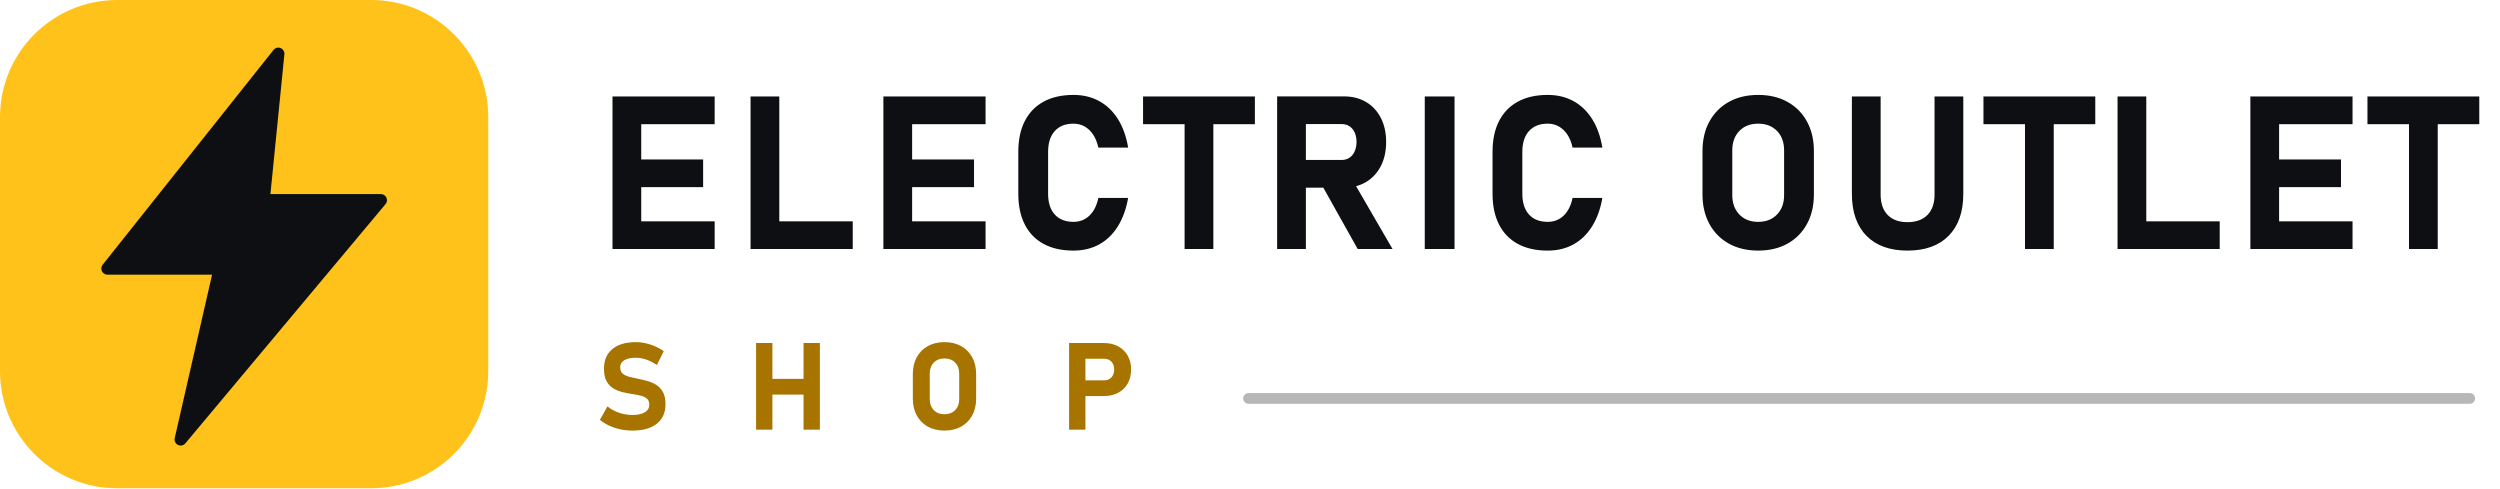
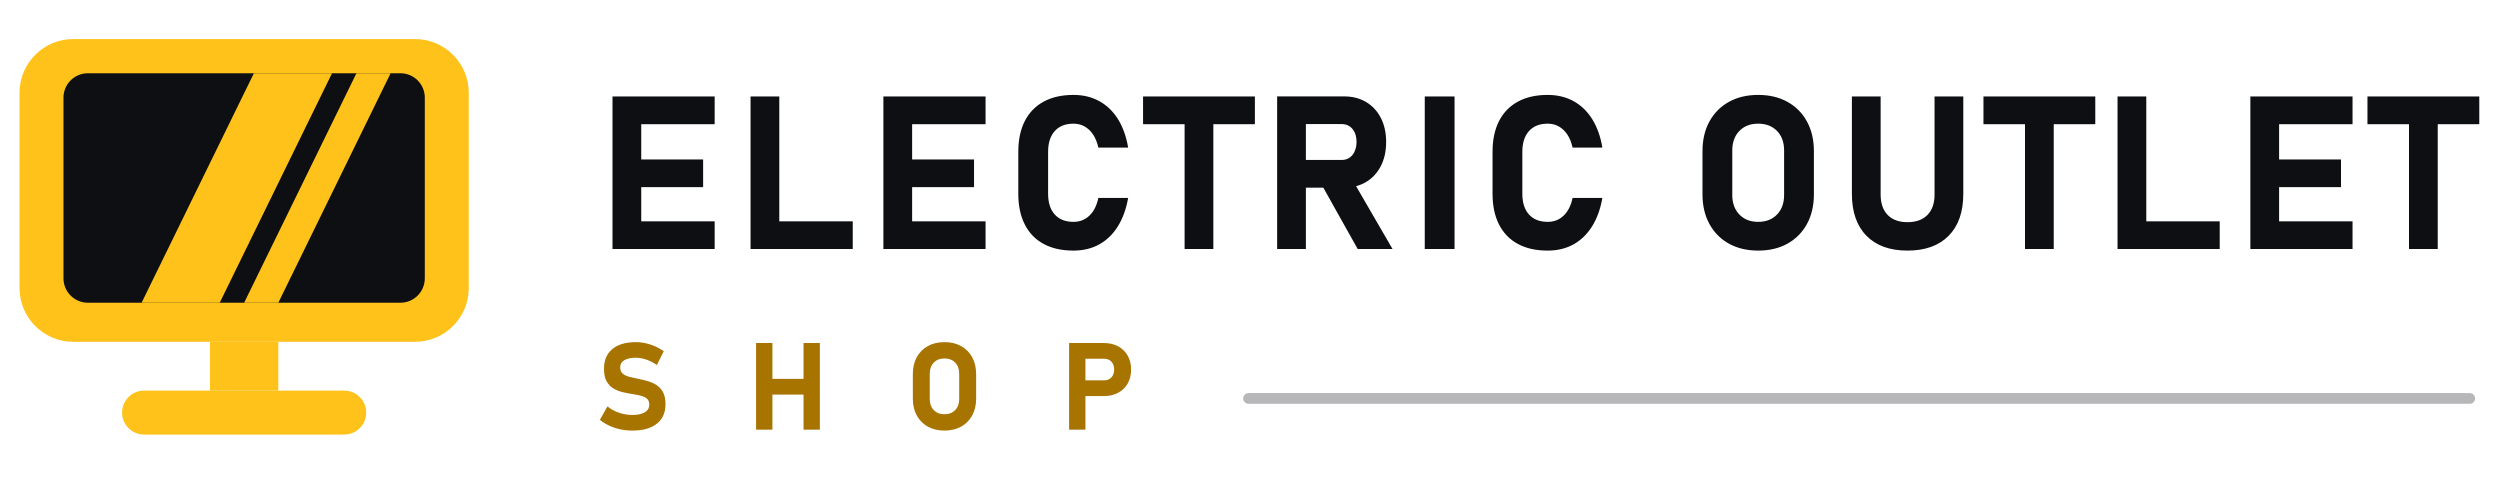
<svg xmlns="http://www.w3.org/2000/svg" viewBox="0 0 512 100" width="1024" height="200" role="img" aria-label="Electric Outlet Shop">
  <g transform="translate(0 0) scale(1.0)">
-     <rect width="100" height="100" rx="24" fill="#FFC21A" />
-     <path d="M57 11 L22 55 L45 55 L37 90 L78 41 L54 41 Z" fill="#0D0F13" stroke="#0D0F13" stroke-width="2.5" stroke-linejoin="round" />
+     <defs>
+       <clipPath id="sc">
+         <rect x="13" y="15" width="74" height="47" rx="5" />
+       </clipPath>
+     </defs>
+     <rect x="4" y="8" width="92" height="62" rx="11" fill="#FFC21A" />
+     <rect x="13" y="15" width="74" height="47" rx="5" fill="#0D0F13" />
+     <g clip-path="url(#sc)" fill="#FFC21A">
+       <path d="M52 15 H68 L45 62 H29 Z" />
+       <path d="M73 15 H80 L57 62 H50 Z" />
+     </g>
+     <rect x="43" y="70" width="14" height="10" fill="#FFC21A" />
+     <rect x="25" y="80" width="50" height="9" rx="4.5" fill="#FFC21A" />
  </g>
  <path d="M125.438 51.0V19.762H131.324V51.0ZM127.564 51.0V45.328H146.363V51.0ZM127.564 38.324V32.652H144.0V38.324ZM127.564 25.434V19.762H146.363V25.434Z M153.714 51.0V19.762H159.601V51.0ZM156.335 51.0V45.328H174.64V51.0Z M180.917 51.0V19.762H186.804V51.0ZM183.044 51.0V45.328H201.843V51.0ZM183.044 38.324V32.652H199.48V38.324ZM183.044 25.434V19.762H201.843V25.434Z M219.85 51.322Q216.262 51.322 213.738 49.958Q211.213 48.594 209.881 45.983Q208.549 43.373 208.549 39.678V31.105Q208.549 27.389 209.881 24.789Q211.213 22.189 213.738 20.814Q216.262 19.439 219.85 19.439Q222.815 19.439 225.125 20.707Q227.434 21.975 228.949 24.381Q230.463 26.787 231.044 30.225H224.942Q224.598 28.656 223.878 27.571Q223.159 26.486 222.138 25.906Q221.118 25.326 219.85 25.326Q217.379 25.326 216.015 26.841Q214.651 28.355 214.651 31.105V39.678Q214.651 42.428 216.015 43.932Q217.379 45.436 219.85 45.436Q221.784 45.436 223.116 44.157Q224.448 42.879 224.942 40.537H231.044Q230.442 43.953 228.927 46.37Q227.413 48.787 225.114 50.055Q222.815 51.322 219.85 51.322Z M242.606 51.0V22.318H248.492V51.0ZM234.098 25.434V19.762H257V25.434Z M263.9 38.432V32.76H274.771Q276.146 32.76 276.973 31.75Q277.8 30.74 277.822 29.086Q277.822 27.432 276.995 26.422Q276.168 25.412 274.771 25.412H263.9V19.74H275.244Q277.843 19.74 279.788 20.9Q281.732 22.061 282.806 24.166Q283.88 26.271 283.88 29.086Q283.88 31.9 282.796 34.006Q281.711 36.111 279.777 37.271Q277.843 38.432 275.244 38.432ZM261.558 51.0V19.74H267.445V51.0ZM278.058 51.0 270.474 37.465 276.769 36.477 285.191 51.0Z M297.892 19.762V51.0H291.79V19.762Z M316.973 51.322Q313.385 51.322 310.861 49.958Q308.337 48.594 307.005 45.983Q305.673 43.373 305.673 39.678V31.105Q305.673 27.389 307.005 24.789Q308.337 22.189 310.861 20.814Q313.385 19.439 316.973 19.439Q319.938 19.439 322.248 20.707Q324.557 21.975 326.072 24.381Q327.587 26.787 328.167 30.225H322.065Q321.721 28.656 321.002 27.571Q320.282 26.486 319.261 25.906Q318.241 25.326 316.973 25.326Q314.503 25.326 313.138 26.841Q311.774 28.355 311.774 31.105V39.678Q311.774 42.428 313.138 43.932Q314.503 45.436 316.973 45.436Q318.907 45.436 320.239 44.157Q321.571 42.879 322.065 40.537H328.167Q327.565 43.953 326.05 46.37Q324.536 48.787 322.237 50.055Q319.938 51.322 316.973 51.322Z M360.078 51.322Q356.64 51.322 354.072 49.894Q351.505 48.465 350.087 45.865Q348.67 43.266 348.67 39.807V30.955Q348.67 27.475 350.087 24.886Q351.505 22.297 354.072 20.868Q356.64 19.439 360.078 19.439Q363.516 19.439 366.083 20.868Q368.651 22.297 370.068 24.886Q371.486 27.475 371.486 30.955V39.807Q371.486 43.266 370.068 45.865Q368.651 48.465 366.083 49.894Q363.516 51.322 360.078 51.322ZM360.069 45.436Q362.484 45.436 363.934 43.932Q365.384 42.429 365.384 39.957V30.805Q365.384 28.316 363.935 26.821Q362.485 25.326 360.078 25.326Q357.672 25.326 356.221 26.821Q354.771 28.316 354.771 30.805V39.957Q354.771 42.429 356.221 43.932Q357.672 45.436 360.069 45.436Z M390.653 51.322Q385.228 51.322 382.247 48.282Q379.267 45.242 379.267 39.699V19.762H385.154V39.85Q385.154 42.535 386.591 44.018Q388.029 45.5 390.654 45.5Q393.296 45.5 394.746 44.018Q396.196 42.535 396.196 39.85V19.762H402.083V39.699Q402.083 45.242 399.092 48.282Q396.1 51.322 390.653 51.322Z M414.719 51.0V22.318H420.606V51.0ZM406.212 25.434V19.762H429.114V25.434Z M433.672 51.0V19.762H439.559V51.0ZM436.293 51.0V45.328H454.598V51.0Z M460.875 51.0V19.762H466.761V51.0ZM463.002 51.0V45.328H481.801V51.0ZM463.002 38.324V32.652H479.437V38.324ZM463.002 25.434V19.762H481.801V25.434Z M493.363 51.0V22.318H499.249V51.0ZM484.855 25.434V19.762H507.757V25.434Z" fill="#0D0F13" />
  <path d="M129.532 88.183Q128.262 88.183 127.048 87.927Q125.833 87.67 124.771 87.176Q123.709 86.682 122.854 85.986L124.405 83.227Q125.43 84.069 126.773 84.527Q128.116 84.985 129.532 84.985Q131.167 84.985 132.071 84.429Q132.974 83.874 132.974 82.861V82.849Q132.974 82.08 132.522 81.671Q132.071 81.262 131.332 81.066Q130.594 80.871 129.727 80.737Q128.689 80.578 127.627 80.34Q126.565 80.102 125.674 79.583Q124.783 79.064 124.24 78.1Q123.697 77.136 123.697 75.524V75.512Q123.697 72.912 125.406 71.49Q127.115 70.068 130.24 70.068Q131.68 70.068 133.169 70.55Q134.659 71.032 135.94 71.923L134.524 74.755Q133.499 74.035 132.382 73.651Q131.265 73.266 130.24 73.266Q128.702 73.266 127.859 73.773Q127.017 74.279 127.017 75.195V75.207Q127.017 76.062 127.518 76.501Q128.018 76.94 128.824 77.154Q129.629 77.368 130.557 77.551Q131.583 77.746 132.596 78.033Q133.609 78.32 134.451 78.857Q135.293 79.394 135.794 80.334Q136.294 81.274 136.294 82.775V82.8Q136.294 85.363 134.524 86.773Q132.754 88.183 129.532 88.183Z M164.563 88.0V70.251H167.908V88.0ZM154.846 88.0V70.251H158.191V88.0ZM156.396 80.81V77.587H166.736V80.81Z M193.43 88.183Q191.476 88.183 190.017 87.371Q188.559 86.56 187.753 85.083Q186.948 83.605 186.948 81.64V76.611Q186.948 74.633 187.753 73.162Q188.559 71.691 190.017 70.88Q191.476 70.068 193.43 70.068Q195.383 70.068 196.842 70.88Q198.301 71.691 199.106 73.162Q199.912 74.633 199.912 76.611V81.64Q199.912 83.605 199.106 85.083Q198.301 86.56 196.842 87.371Q195.383 88.183 193.43 88.183ZM193.425 84.838Q194.797 84.838 195.621 83.984Q196.445 83.13 196.445 81.726V76.525Q196.445 75.111 195.621 74.262Q194.797 73.413 193.43 73.413Q192.062 73.413 191.239 74.262Q190.415 75.111 190.415 76.525V81.726Q190.415 83.13 191.239 83.984Q192.062 84.838 193.425 84.838Z M220.478 81.115V77.893H226.154Q227.057 77.893 227.619 77.286Q228.18 76.68 228.18 75.695Q228.18 74.682 227.625 74.078Q227.071 73.474 226.154 73.474H220.478V70.251H226.068Q227.751 70.251 229.003 70.928Q230.255 71.606 230.951 72.827Q231.647 74.047 231.647 75.695Q231.647 77.331 230.949 78.552Q230.251 79.772 228.996 80.444Q227.741 81.115 226.068 81.115ZM218.952 88.0V70.251H222.296V88.0Z" fill="#A87400" />
  <rect x="254.6" y="80.5" width="252.3" height="2.2" rx="1.1" fill="#0D0F13" opacity="0.3" />
</svg>
